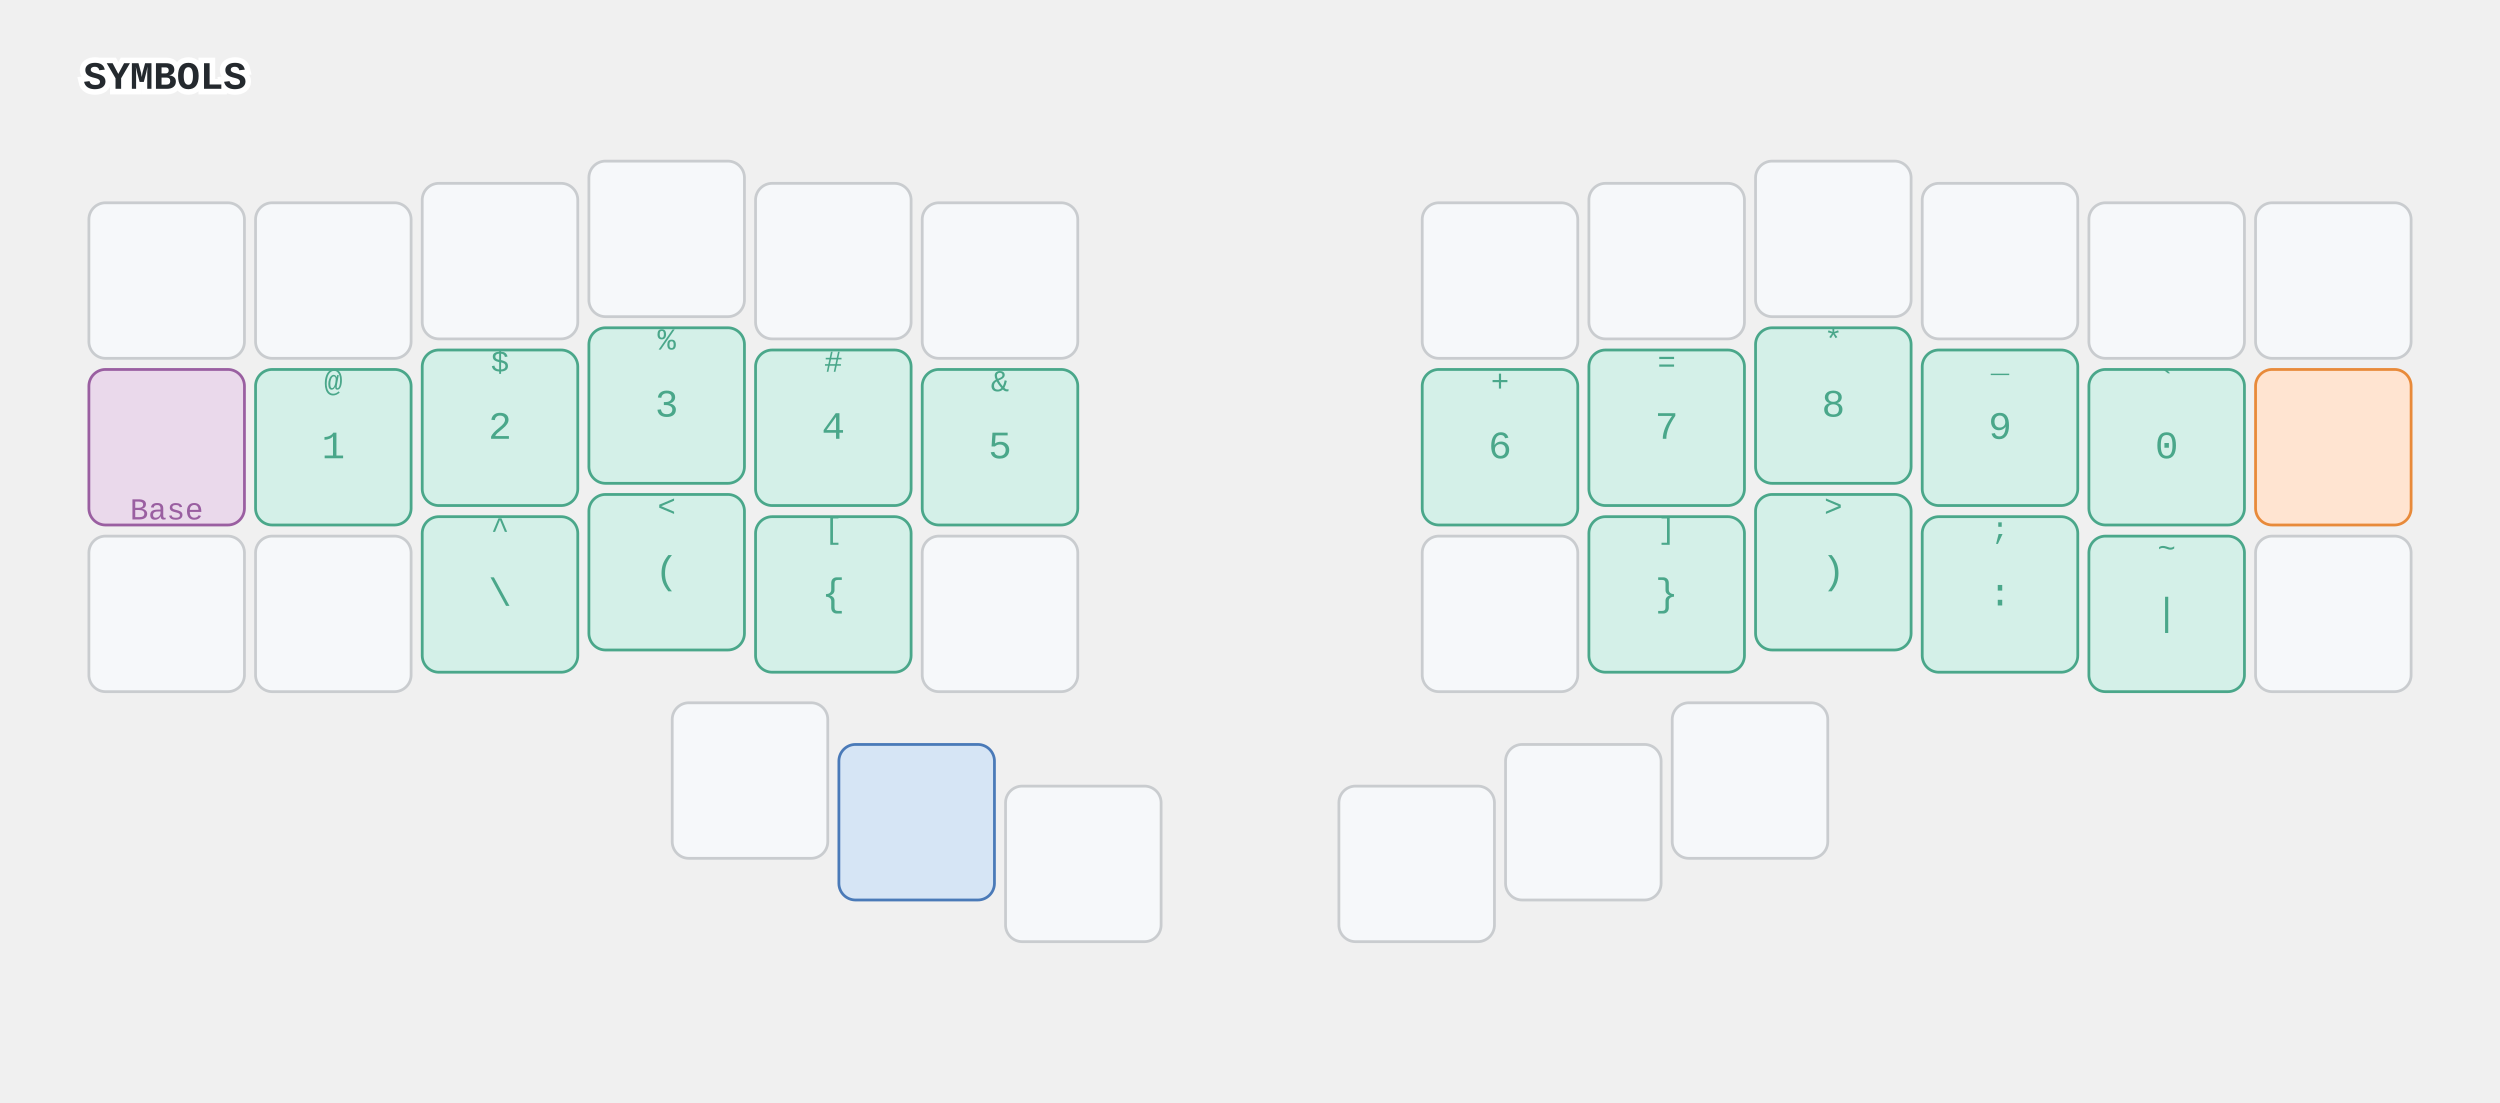
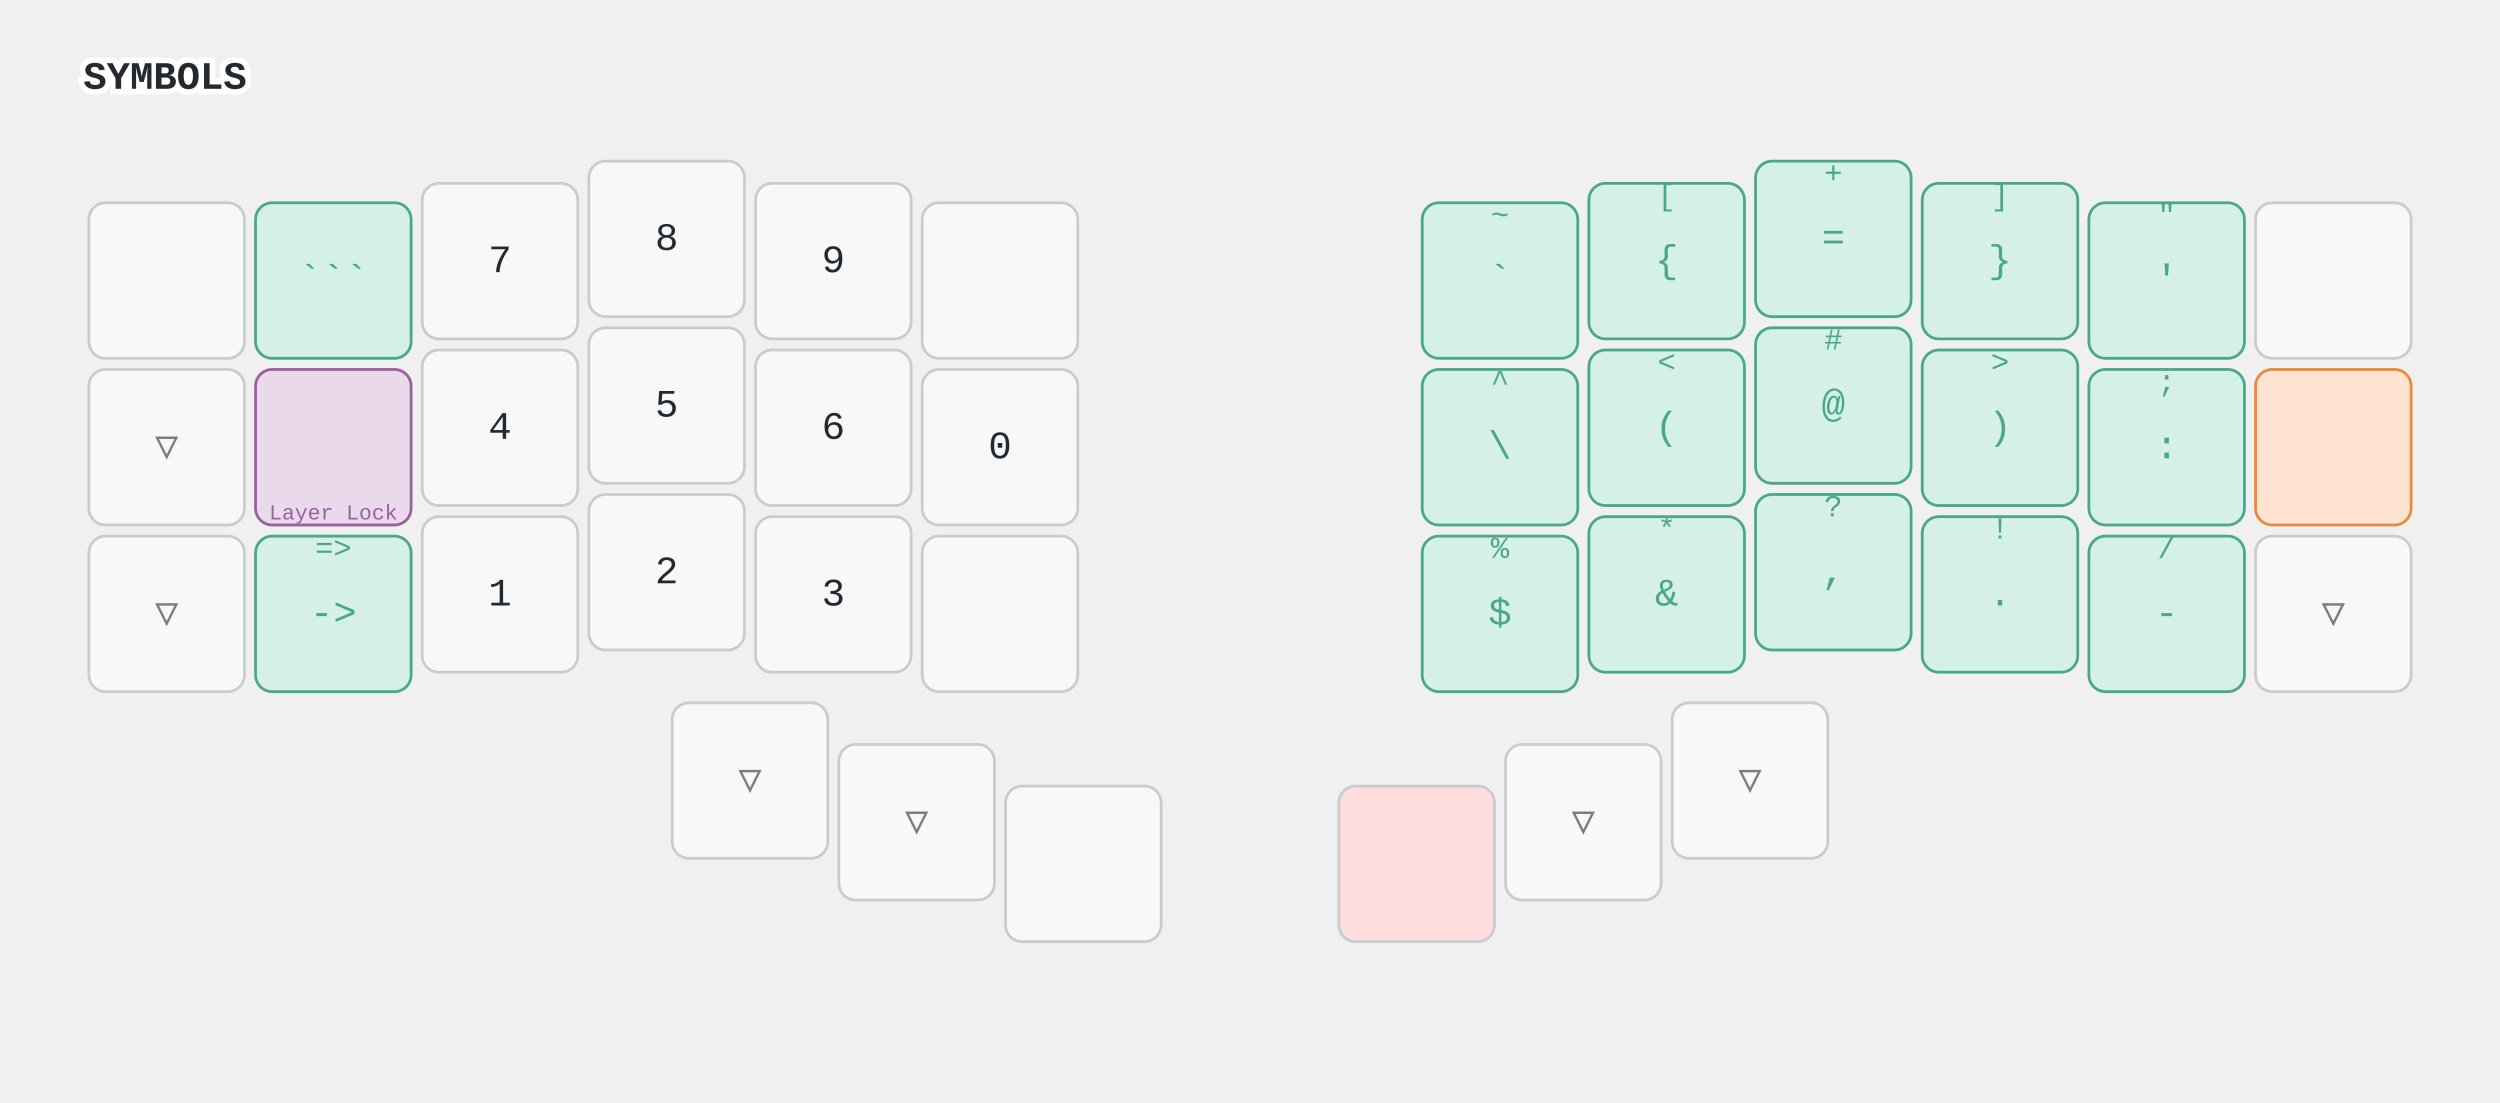
<svg xmlns="http://www.w3.org/2000/svg" xmlns:xlink="http://www.w3.org/1999/xlink" width="900" height="397" viewBox="0 0 900 397" class="keymap">
  <defs>/* start glyphs */
- <svg id="mdi:apple-keyboard-shift">
-       <svg id="mdi-apple-keyboard-shift" viewBox="0 0 24 24">
-         <path d="M15,18V12H17.17L12,6.83L6.83,12H9V18H15M12,4L22,14H17V20H7V14H2L12,4Z" />
-       </svg>
-     </svg>
-     <svg id="mdi:backspace-outline">
+ <svg id="mdi:backspace-outline">
      <svg id="mdi-backspace-outline" viewBox="0 0 24 24">
        <path d="M19,15.59L17.59,17L14,13.41L10.41,17L9,15.59L12.59,12L9,8.41L10.41,7L14,10.59L17.59,7L19,8.41L15.41,12L19,15.59M22,3A2,2 0 0,1 24,5V19A2,2 0 0,1 22,21H7C6.31,21 5.77,20.64 5.41,20.11L0,12L5.41,3.88C5.77,3.35 6.31,3 7,3H22M22,5H7L2.28,12L7,19H22V5Z" />
      </svg>
    </svg>
-     <svg id="mdi:layers">
-       <svg id="mdi-layers" viewBox="0 0 24 24">
-         <path d="M12,16L19.36,10.27L21,9L12,2L3,9L4.63,10.27M12,18.54L4.62,12.81L3,14.07L12,21.07L21,14.07L19.37,12.8L12,18.54Z" />
+     <svg id="mdi:lock-outline">
+       <svg id="mdi-lock-outline" viewBox="0 0 24 24">
+         <path d="M12,17C10.89,17 10,16.1 10,15C10,13.89 10.89,13 12,13A2,2 0 0,1 14,15A2,2 0 0,1 12,17M18,20V10H6V20H18M18,8A2,2 0 0,1 20,10V20A2,2 0 0,1 18,22H6C4.89,22 4,21.1 4,20V10C4,8.89 4.89,8 6,8H7V6A5,5 0 0,1 12,1A5,5 0 0,1 17,6V8H18M12,3A3,3 0 0,0 9,6V8H15V6A3,3 0 0,0 12,3Z" />
      </svg>
    </svg>
  </defs>/* end glyphs */
<style>/* inherit to force styles through use tags */
svg path {
    fill: inherit;
}

/* font and background color specifications */
svg.keymap {
    font-family: SFMono-Regular,Consolas,Liberation Mono,Menlo,monospace;
    font-size: 14px;
    font-kerning: normal;
    text-rendering: optimizeLegibility;
    fill: #24292e;
}

/* default key styling */
rect.key {
    fill: #f6f8fa;
}

rect.key, rect.combo {
    stroke: #c9cccf;
    stroke-width: 1;
}

/* default key side styling, only used is draw_key_sides is set */
rect.side {
    filter: brightness(90%);
}

/* color accent for combo boxes */
rect.combo, rect.combo-separate {
    fill: #cdf;
}

/* color accent for held keys */
rect.held, rect.combo.held {
    fill: #fdd;
}

/* color accent for ghost (optional) keys */
rect.ghost, rect.combo.ghost {
    stroke-dasharray: 4, 4;
    stroke-width: 2;
}

text {
    text-anchor: middle;
    dominant-baseline: middle;
}

/* styling for layer labels */
text.label {
    font-weight: bold;
    text-anchor: start;
    stroke: white;
    stroke-width: 4;
    paint-order: stroke;
}

/* styling for optional footer */
text.footer {
    text-anchor: end;
    dominant-baseline: auto;
    stroke: white;
    stroke-width: 4;
    paint-order: stroke;
}

/* styling for combo tap, and key non-tap label text */
text.combo, text.hold, text.shifted, text.left, text.right, text.tl, text.tr, text.bl, text.br {
    font-size: 11px;
}

text.hold, text.bl, text.br {
    text-anchor: middle;
    dominant-baseline: auto;
}

text.shifted, text.tl, text.tr {
    text-anchor: middle;
    dominant-baseline: hanging;
}

text.left, text.tl, text.bl {
    text-anchor: start;
}

text.right, text.tr, text.br {
    text-anchor: end;
}

text.layer-activator {
    text-decoration: underline;
}

/* styling for hold/shifted label text in combo box */
text.combo.hold, text.combo.shifted, text.combo.left, text.combo.right {
    font-size: 8px;
}

/* lighter symbol for transparent keys */
text.trans {
    fill: #7b7e81;
}

/* styling for combo dendrons */
path.combo {
    stroke-width: 1;
    stroke: gray;
    fill: none;
}

/* Start Tabler Icons Cleanup */
/* cannot use height/width with glyphs */
.icon-tabler &gt; path {
    fill: inherit;
    stroke: inherit;
    stroke-width: 2;
}
/* hide tabler's default box */
.icon-tabler &gt; path[stroke="none"][fill="none"] {
    visibility: hidden;
}
/* End Tabler Icons Cleanup */

.key.modifier rect { fill: #d6e5f5; stroke: #4a7ab8; }
.key.modifier :not(rect) { fill: #4a7ab8; }
.key.nav rect { fill: #d9f0d9; stroke: #5ca75c; }
.key.nav :not(rect) { fill: #5ca75c; }
.key.editing rect { fill: #ffe4d1; stroke: #e88a3a; }
.key.editing :not(rect) { fill: #e88a3a; }
.key.layer rect { fill: #ead9eb; stroke: #9a5fa1; }
.key.layer :not(rect) { fill: #9a5fa1; }
.key.system rect { fill: #fff4d1; stroke: #e8b52a; }
.key.system :not(rect) { fill: #e8b52a; }
.key.symbol rect { fill: #d4f0e8; stroke: #4aa78a; }
.key.symbol :not(rect) { fill: #4aa78a; }
.key.accent rect { fill: #ffe0d6; stroke: #e86d4a; }
.key.accent :not(rect) { fill: #e86d4a; }
</style>
  <g transform="translate(30, 0)" class="layer-SYMBOLS">
    <text x="0" y="28" class="label" id="SYMBOLS">SYMBOLS</text>
    <g transform="translate(0, 56)">
      <g transform="translate(30, 45)" class="key keypos-0">
        <rect rx="6" ry="6" x="-28" y="-28" width="56" height="56" class="key" />
      </g>
-       <g transform="translate(90, 45)" class="key keypos-1">
-         <rect rx="6" ry="6" x="-28" y="-28" width="56" height="56" class="key" />
+       <g transform="translate(90, 45)" class="key symbol keypos-1">
+         <rect rx="6" ry="6" x="-28" y="-28" width="56" height="56" class="key symbol" />
+         <text x="0" y="0" class="key symbol tap">```</text>
      </g>
      <g transform="translate(150, 38)" class="key keypos-2">
        <rect rx="6" ry="6" x="-28" y="-28" width="56" height="56" class="key" />
+         <text x="0" y="0" class="key tap">7</text>
      </g>
      <g transform="translate(210, 30)" class="key keypos-3">
        <rect rx="6" ry="6" x="-28" y="-28" width="56" height="56" class="key" />
+         <text x="0" y="0" class="key tap">8</text>
      </g>
      <g transform="translate(270, 38)" class="key keypos-4">
        <rect rx="6" ry="6" x="-28" y="-28" width="56" height="56" class="key" />
+         <text x="0" y="0" class="key tap">9</text>
      </g>
      <g transform="translate(330, 45)" class="key keypos-5">
        <rect rx="6" ry="6" x="-28" y="-28" width="56" height="56" class="key" />
      </g>
-       <g transform="translate(510, 45)" class="key keypos-6">
-         <rect rx="6" ry="6" x="-28" y="-28" width="56" height="56" class="key" />
-       </g>
-       <g transform="translate(570, 38)" class="key keypos-7">
-         <rect rx="6" ry="6" x="-28" y="-28" width="56" height="56" class="key" />
-       </g>
-       <g transform="translate(630, 30)" class="key keypos-8">
-         <rect rx="6" ry="6" x="-28" y="-28" width="56" height="56" class="key" />
-       </g>
-       <g transform="translate(690, 38)" class="key keypos-9">
-         <rect rx="6" ry="6" x="-28" y="-28" width="56" height="56" class="key" />
-       </g>
-       <g transform="translate(750, 45)" class="key keypos-10">
-         <rect rx="6" ry="6" x="-28" y="-28" width="56" height="56" class="key" />
+       <g transform="translate(510, 45)" class="key symbol keypos-6">
+         <rect rx="6" ry="6" x="-28" y="-28" width="56" height="56" class="key symbol" />
+         <text x="0" y="0" class="key symbol tap">`</text>
+         <text x="0" y="-26" class="key symbol shifted">~</text>
+       </g>
+       <g transform="translate(570, 38)" class="key symbol keypos-7">
+         <rect rx="6" ry="6" x="-28" y="-28" width="56" height="56" class="key symbol" />
+         <text x="0" y="0" class="key symbol tap">{</text>
+         <text x="0" y="-26" class="key symbol shifted">[</text>
+       </g>
+       <g transform="translate(630, 30)" class="key symbol keypos-8">
+         <rect rx="6" ry="6" x="-28" y="-28" width="56" height="56" class="key symbol" />
+         <text x="0" y="0" class="key symbol tap">=</text>
+         <text x="0" y="-26" class="key symbol shifted">+</text>
+       </g>
+       <g transform="translate(690, 38)" class="key symbol keypos-9">
+         <rect rx="6" ry="6" x="-28" y="-28" width="56" height="56" class="key symbol" />
+         <text x="0" y="0" class="key symbol tap">}</text>
+         <text x="0" y="-26" class="key symbol shifted">]</text>
+       </g>
+       <g transform="translate(750, 45)" class="key symbol keypos-10">
+         <rect rx="6" ry="6" x="-28" y="-28" width="56" height="56" class="key symbol" />
+         <text x="0" y="0" class="key symbol tap">'</text>
+         <text x="0" y="-26" class="key symbol shifted">"</text>
      </g>
      <g transform="translate(810, 45)" class="key keypos-11">
        <rect rx="6" ry="6" x="-28" y="-28" width="56" height="56" class="key" />
      </g>
-       <g transform="translate(30, 105)" class="key layer keypos-12">
+       <g transform="translate(30, 105)" class="key trans keypos-12">
+         <rect rx="6" ry="6" x="-28" y="-28" width="56" height="56" class="key trans" />
+         <text x="0" y="0" class="key trans tap">▽</text>
+       </g>
+       <g transform="translate(90, 105)" class="key layer keypos-13">
        <rect rx="6" ry="6" x="-28" y="-28" width="56" height="56" class="key layer" />
-         <use href="#mdi:layers" xlink:href="#mdi:layers" x="-7" y="-7" height="14" width="14.0" class="key layer tap glyph mdi:layers" />
-         <text x="0" y="26" class="key layer hold">Base</text>
-       </g>
-       <g transform="translate(90, 105)" class="key symbol keypos-13">
-         <rect rx="6" ry="6" x="-28" y="-28" width="56" height="56" class="key symbol" />
-         <text x="0" y="0" class="key symbol tap">1</text>
-         <text x="0" y="-26" class="key symbol shifted">@</text>
-       </g>
-       <g transform="translate(150, 98)" class="key symbol keypos-14">
-         <rect rx="6" ry="6" x="-28" y="-28" width="56" height="56" class="key symbol" />
-         <text x="0" y="0" class="key symbol tap">2</text>
-         <text x="0" y="-26" class="key symbol shifted">$</text>
-       </g>
-       <g transform="translate(210, 90)" class="key symbol keypos-15">
-         <rect rx="6" ry="6" x="-28" y="-28" width="56" height="56" class="key symbol" />
-         <text x="0" y="0" class="key symbol tap">3</text>
-         <text x="0" y="-26" class="key symbol shifted">%</text>
-       </g>
-       <g transform="translate(270, 98)" class="key symbol keypos-16">
-         <rect rx="6" ry="6" x="-28" y="-28" width="56" height="56" class="key symbol" />
-         <text x="0" y="0" class="key symbol tap">4</text>
+         <use href="#mdi:lock-outline" xlink:href="#mdi:lock-outline" x="-7" y="-7" height="14" width="14.0" class="key layer tap glyph mdi:lock-outline" />
+         <text x="0" y="26" class="key layer hold">
+           <tspan style="font-size: 70%">Layer Lock</tspan>
+         </text>
+       </g>
+       <g transform="translate(150, 98)" class="key keypos-14">
+         <rect rx="6" ry="6" x="-28" y="-28" width="56" height="56" class="key" />
+         <text x="0" y="0" class="key tap">4</text>
+       </g>
+       <g transform="translate(210, 90)" class="key keypos-15">
+         <rect rx="6" ry="6" x="-28" y="-28" width="56" height="56" class="key" />
+         <text x="0" y="0" class="key tap">5</text>
+       </g>
+       <g transform="translate(270, 98)" class="key keypos-16">
+         <rect rx="6" ry="6" x="-28" y="-28" width="56" height="56" class="key" />
+         <text x="0" y="0" class="key tap">6</text>
+       </g>
+       <g transform="translate(330, 105)" class="key keypos-17">
+         <rect rx="6" ry="6" x="-28" y="-28" width="56" height="56" class="key" />
+         <text x="0" y="0" class="key tap">0</text>
+       </g>
+       <g transform="translate(510, 105)" class="key symbol keypos-18">
+         <rect rx="6" ry="6" x="-28" y="-28" width="56" height="56" class="key symbol" />
+         <text x="0" y="0" class="key symbol tap">\</text>
+         <text x="0" y="-26" class="key symbol shifted">^</text>
+       </g>
+       <g transform="translate(570, 98)" class="key symbol keypos-19">
+         <rect rx="6" ry="6" x="-28" y="-28" width="56" height="56" class="key symbol" />
+         <text x="0" y="0" class="key symbol tap">(</text>
+         <text x="0" y="-26" class="key symbol shifted">&lt;</text>
+       </g>
+       <g transform="translate(630, 90)" class="key symbol keypos-20">
+         <rect rx="6" ry="6" x="-28" y="-28" width="56" height="56" class="key symbol" />
+         <text x="0" y="0" class="key symbol tap">@</text>
        <text x="0" y="-26" class="key symbol shifted">#</text>
      </g>
-       <g transform="translate(330, 105)" class="key symbol keypos-17">
-         <rect rx="6" ry="6" x="-28" y="-28" width="56" height="56" class="key symbol" />
-         <text x="0" y="0" class="key symbol tap">5</text>
-         <text x="0" y="-26" class="key symbol shifted">&amp;</text>
-       </g>
-       <g transform="translate(510, 105)" class="key symbol keypos-18">
-         <rect rx="6" ry="6" x="-28" y="-28" width="56" height="56" class="key symbol" />
-         <text x="0" y="0" class="key symbol tap">6</text>
-         <text x="0" y="-26" class="key symbol shifted">+</text>
-       </g>
-       <g transform="translate(570, 98)" class="key symbol keypos-19">
-         <rect rx="6" ry="6" x="-28" y="-28" width="56" height="56" class="key symbol" />
-         <text x="0" y="0" class="key symbol tap">7</text>
-         <text x="0" y="-26" class="key symbol shifted">=</text>
-       </g>
-       <g transform="translate(630, 90)" class="key symbol keypos-20">
-         <rect rx="6" ry="6" x="-28" y="-28" width="56" height="56" class="key symbol" />
-         <text x="0" y="0" class="key symbol tap">8</text>
-         <text x="0" y="-26" class="key symbol shifted">*</text>
-       </g>
      <g transform="translate(690, 98)" class="key symbol keypos-21">
        <rect rx="6" ry="6" x="-28" y="-28" width="56" height="56" class="key symbol" />
-         <text x="0" y="0" class="key symbol tap">9</text>
-         <text x="0" y="-26" class="key symbol shifted">_</text>
+         <text x="0" y="0" class="key symbol tap">)</text>
+         <text x="0" y="-26" class="key symbol shifted">&gt;</text>
      </g>
      <g transform="translate(750, 105)" class="key symbol keypos-22">
        <rect rx="6" ry="6" x="-28" y="-28" width="56" height="56" class="key symbol" />
-         <text x="0" y="0" class="key symbol tap">0</text>
-         <text x="0" y="-26" class="key symbol shifted">`</text>
+         <text x="0" y="0" class="key symbol tap">:</text>
+         <text x="0" y="-26" class="key symbol shifted">;</text>
      </g>
      <g transform="translate(810, 105)" class="key editing keypos-23">
        <rect rx="6" ry="6" x="-28" y="-28" width="56" height="56" class="key editing" />
        <use href="#mdi:backspace-outline" xlink:href="#mdi:backspace-outline" x="-7" y="-7" height="14" width="14.0" class="key editing tap glyph mdi:backspace-outline" />
      </g>
-       <g transform="translate(30, 165)" class="key keypos-24">
-         <rect rx="6" ry="6" x="-28" y="-28" width="56" height="56" class="key" />
-       </g>
-       <g transform="translate(90, 165)" class="key keypos-25">
-         <rect rx="6" ry="6" x="-28" y="-28" width="56" height="56" class="key" />
-       </g>
-       <g transform="translate(150, 158)" class="key symbol keypos-26">
-         <rect rx="6" ry="6" x="-28" y="-28" width="56" height="56" class="key symbol" />
-         <text x="0" y="0" class="key symbol tap">\</text>
-         <text x="0" y="-26" class="key symbol shifted">^</text>
-       </g>
-       <g transform="translate(210, 150)" class="key symbol keypos-27">
-         <rect rx="6" ry="6" x="-28" y="-28" width="56" height="56" class="key symbol" />
-         <text x="0" y="0" class="key symbol tap">(</text>
-         <text x="0" y="-26" class="key symbol shifted">&lt;</text>
-       </g>
-       <g transform="translate(270, 158)" class="key symbol keypos-28">
-         <rect rx="6" ry="6" x="-28" y="-28" width="56" height="56" class="key symbol" />
-         <text x="0" y="0" class="key symbol tap">{</text>
-         <text x="0" y="-26" class="key symbol shifted">[</text>
+       <g transform="translate(30, 165)" class="key trans keypos-24">
+         <rect rx="6" ry="6" x="-28" y="-28" width="56" height="56" class="key trans" />
+         <text x="0" y="0" class="key trans tap">▽</text>
+       </g>
+       <g transform="translate(90, 165)" class="key symbol keypos-25">
+         <rect rx="6" ry="6" x="-28" y="-28" width="56" height="56" class="key symbol" />
+         <text x="0" y="0" class="key symbol tap">-&gt;</text>
+         <text x="0" y="-26" class="key symbol shifted">=&gt;</text>
+       </g>
+       <g transform="translate(150, 158)" class="key keypos-26">
+         <rect rx="6" ry="6" x="-28" y="-28" width="56" height="56" class="key" />
+         <text x="0" y="0" class="key tap">1</text>
+       </g>
+       <g transform="translate(210, 150)" class="key keypos-27">
+         <rect rx="6" ry="6" x="-28" y="-28" width="56" height="56" class="key" />
+         <text x="0" y="0" class="key tap">2</text>
+       </g>
+       <g transform="translate(270, 158)" class="key keypos-28">
+         <rect rx="6" ry="6" x="-28" y="-28" width="56" height="56" class="key" />
+         <text x="0" y="0" class="key tap">3</text>
      </g>
      <g transform="translate(330, 165)" class="key keypos-29">
        <rect rx="6" ry="6" x="-28" y="-28" width="56" height="56" class="key" />
      </g>
-       <g transform="translate(510, 165)" class="key keypos-30">
-         <rect rx="6" ry="6" x="-28" y="-28" width="56" height="56" class="key" />
+       <g transform="translate(510, 165)" class="key symbol keypos-30">
+         <rect rx="6" ry="6" x="-28" y="-28" width="56" height="56" class="key symbol" />
+         <text x="0" y="0" class="key symbol tap">$</text>
+         <text x="0" y="-26" class="key symbol shifted">%</text>
      </g>
      <g transform="translate(570, 158)" class="key symbol keypos-31">
        <rect rx="6" ry="6" x="-28" y="-28" width="56" height="56" class="key symbol" />
-         <text x="0" y="0" class="key symbol tap">}</text>
-         <text x="0" y="-26" class="key symbol shifted">]</text>
+         <text x="0" y="0" class="key symbol tap">&amp;</text>
+         <text x="0" y="-26" class="key symbol shifted">*</text>
      </g>
      <g transform="translate(630, 150)" class="key symbol keypos-32">
        <rect rx="6" ry="6" x="-28" y="-28" width="56" height="56" class="key symbol" />
-         <text x="0" y="0" class="key symbol tap">)</text>
-         <text x="0" y="-26" class="key symbol shifted">&gt;</text>
+         <text x="0" y="0" class="key symbol tap">,</text>
+         <text x="0" y="-26" class="key symbol shifted">?</text>
      </g>
      <g transform="translate(690, 158)" class="key symbol keypos-33">
        <rect rx="6" ry="6" x="-28" y="-28" width="56" height="56" class="key symbol" />
-         <text x="0" y="0" class="key symbol tap">:</text>
-         <text x="0" y="-26" class="key symbol shifted">;</text>
+         <text x="0" y="0" class="key symbol tap">.</text>
+         <text x="0" y="-26" class="key symbol shifted">!</text>
      </g>
      <g transform="translate(750, 165)" class="key symbol keypos-34">
        <rect rx="6" ry="6" x="-28" y="-28" width="56" height="56" class="key symbol" />
-         <text x="0" y="0" class="key symbol tap">|</text>
-         <text x="0" y="-26" class="key symbol shifted">~</text>
-       </g>
-       <g transform="translate(810, 165)" class="key keypos-35">
-         <rect rx="6" ry="6" x="-28" y="-28" width="56" height="56" class="key" />
-       </g>
-       <g transform="translate(240, 225)" class="key keypos-36">
-         <rect rx="6" ry="6" x="-28" y="-28" width="56" height="56" class="key" />
-       </g>
-       <g transform="translate(300, 240)" class="key modifier keypos-37">
-         <rect rx="6" ry="6" x="-28" y="-28" width="56" height="56" class="key modifier" />
-         <use href="#mdi:apple-keyboard-shift" xlink:href="#mdi:apple-keyboard-shift" x="-7" y="-7" height="14" width="14.0" class="key modifier tap glyph mdi:apple-keyboard-shift" />
+         <text x="0" y="0" class="key symbol tap">-</text>
+         <text x="0" y="-26" class="key symbol shifted">/</text>
+       </g>
+       <g transform="translate(810, 165)" class="key trans keypos-35">
+         <rect rx="6" ry="6" x="-28" y="-28" width="56" height="56" class="key trans" />
+         <text x="0" y="0" class="key trans tap">▽</text>
+       </g>
+       <g transform="translate(240, 225)" class="key trans keypos-36">
+         <rect rx="6" ry="6" x="-28" y="-28" width="56" height="56" class="key trans" />
+         <text x="0" y="0" class="key trans tap">▽</text>
+       </g>
+       <g transform="translate(300, 240)" class="key trans keypos-37">
+         <rect rx="6" ry="6" x="-28" y="-28" width="56" height="56" class="key trans" />
+         <text x="0" y="0" class="key trans tap">▽</text>
      </g>
      <g transform="translate(360, 255)" class="key keypos-38">
        <rect rx="6" ry="6" x="-28" y="-28" width="56" height="56" class="key" />
      </g>
-       <g transform="translate(480, 255)" class="key keypos-39">
-         <rect rx="6" ry="6" x="-28" y="-28" width="56" height="56" class="key" />
-       </g>
-       <g transform="translate(540, 240)" class="key keypos-40">
-         <rect rx="6" ry="6" x="-28" y="-28" width="56" height="56" class="key" />
-       </g>
-       <g transform="translate(600, 225)" class="key keypos-41">
-         <rect rx="6" ry="6" x="-28" y="-28" width="56" height="56" class="key" />
+       <g transform="translate(480, 255)" class="key held keypos-39">
+         <rect rx="6" ry="6" x="-28" y="-28" width="56" height="56" class="key held" />
+       </g>
+       <g transform="translate(540, 240)" class="key trans keypos-40">
+         <rect rx="6" ry="6" x="-28" y="-28" width="56" height="56" class="key trans" />
+         <text x="0" y="0" class="key trans tap">▽</text>
+       </g>
+       <g transform="translate(600, 225)" class="key trans keypos-41">
+         <rect rx="6" ry="6" x="-28" y="-28" width="56" height="56" class="key trans" />
+         <text x="0" y="0" class="key trans tap">▽</text>
      </g>
    </g>
  </g>
</svg>
